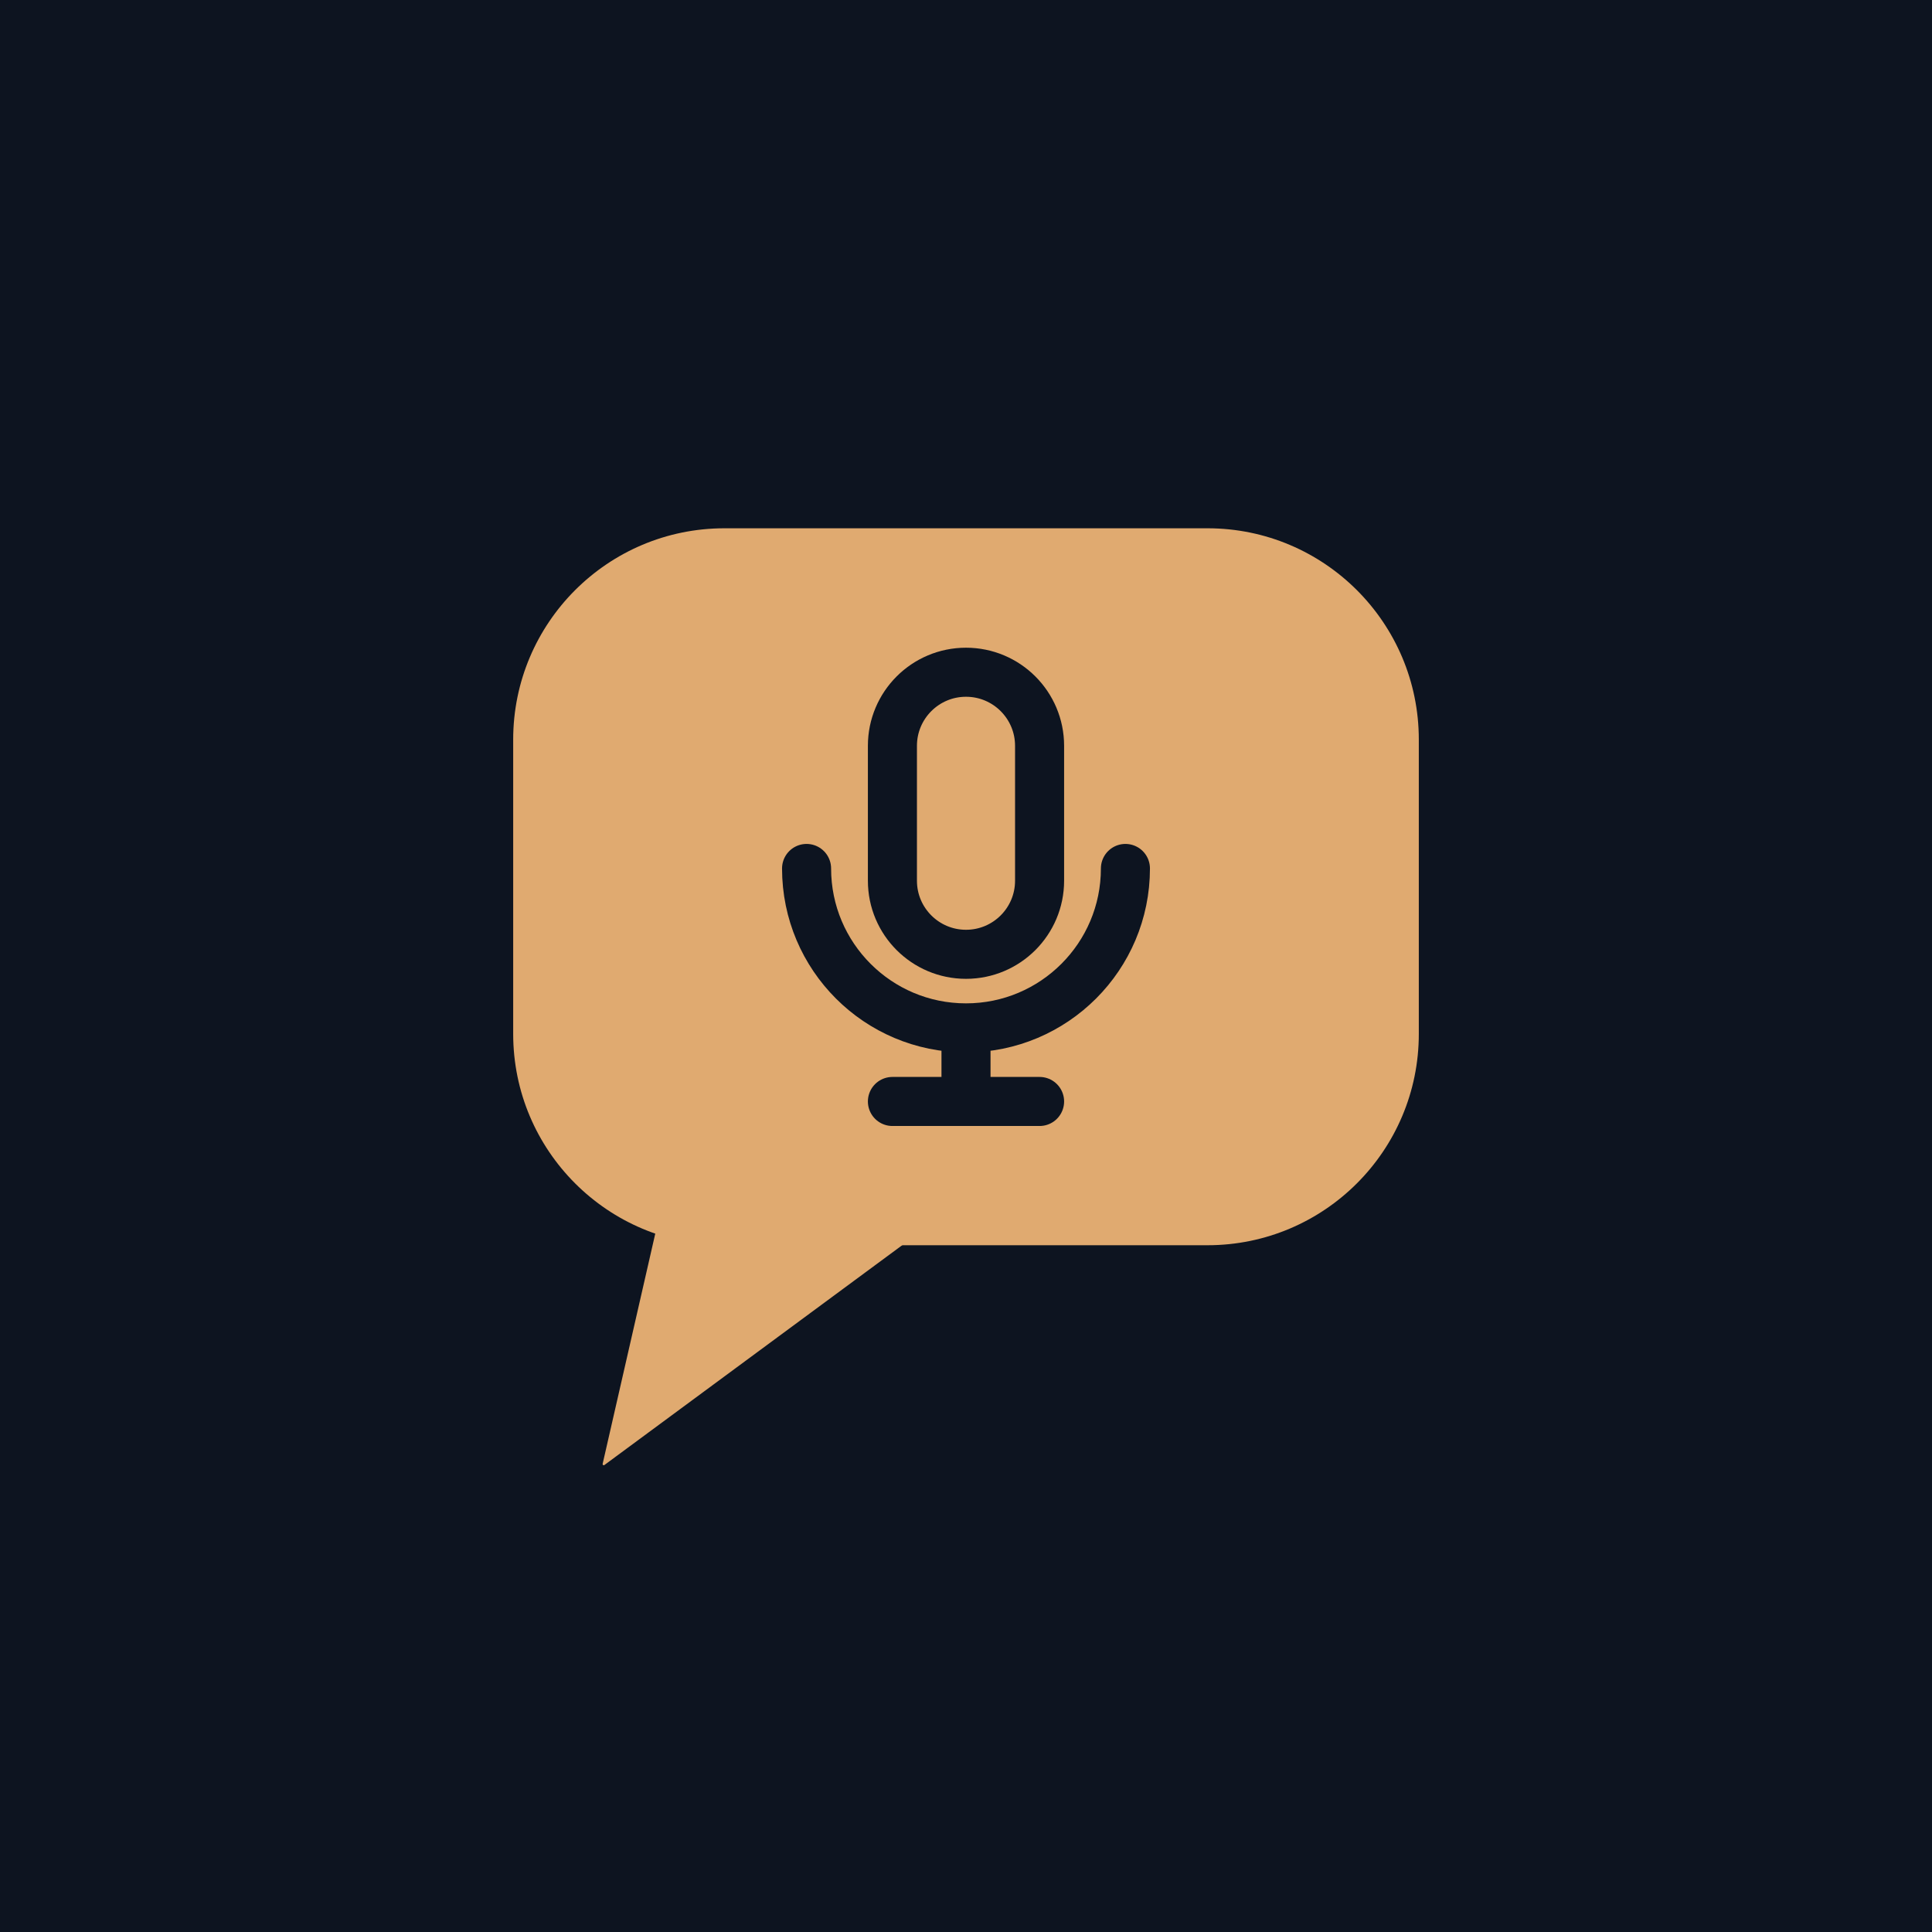
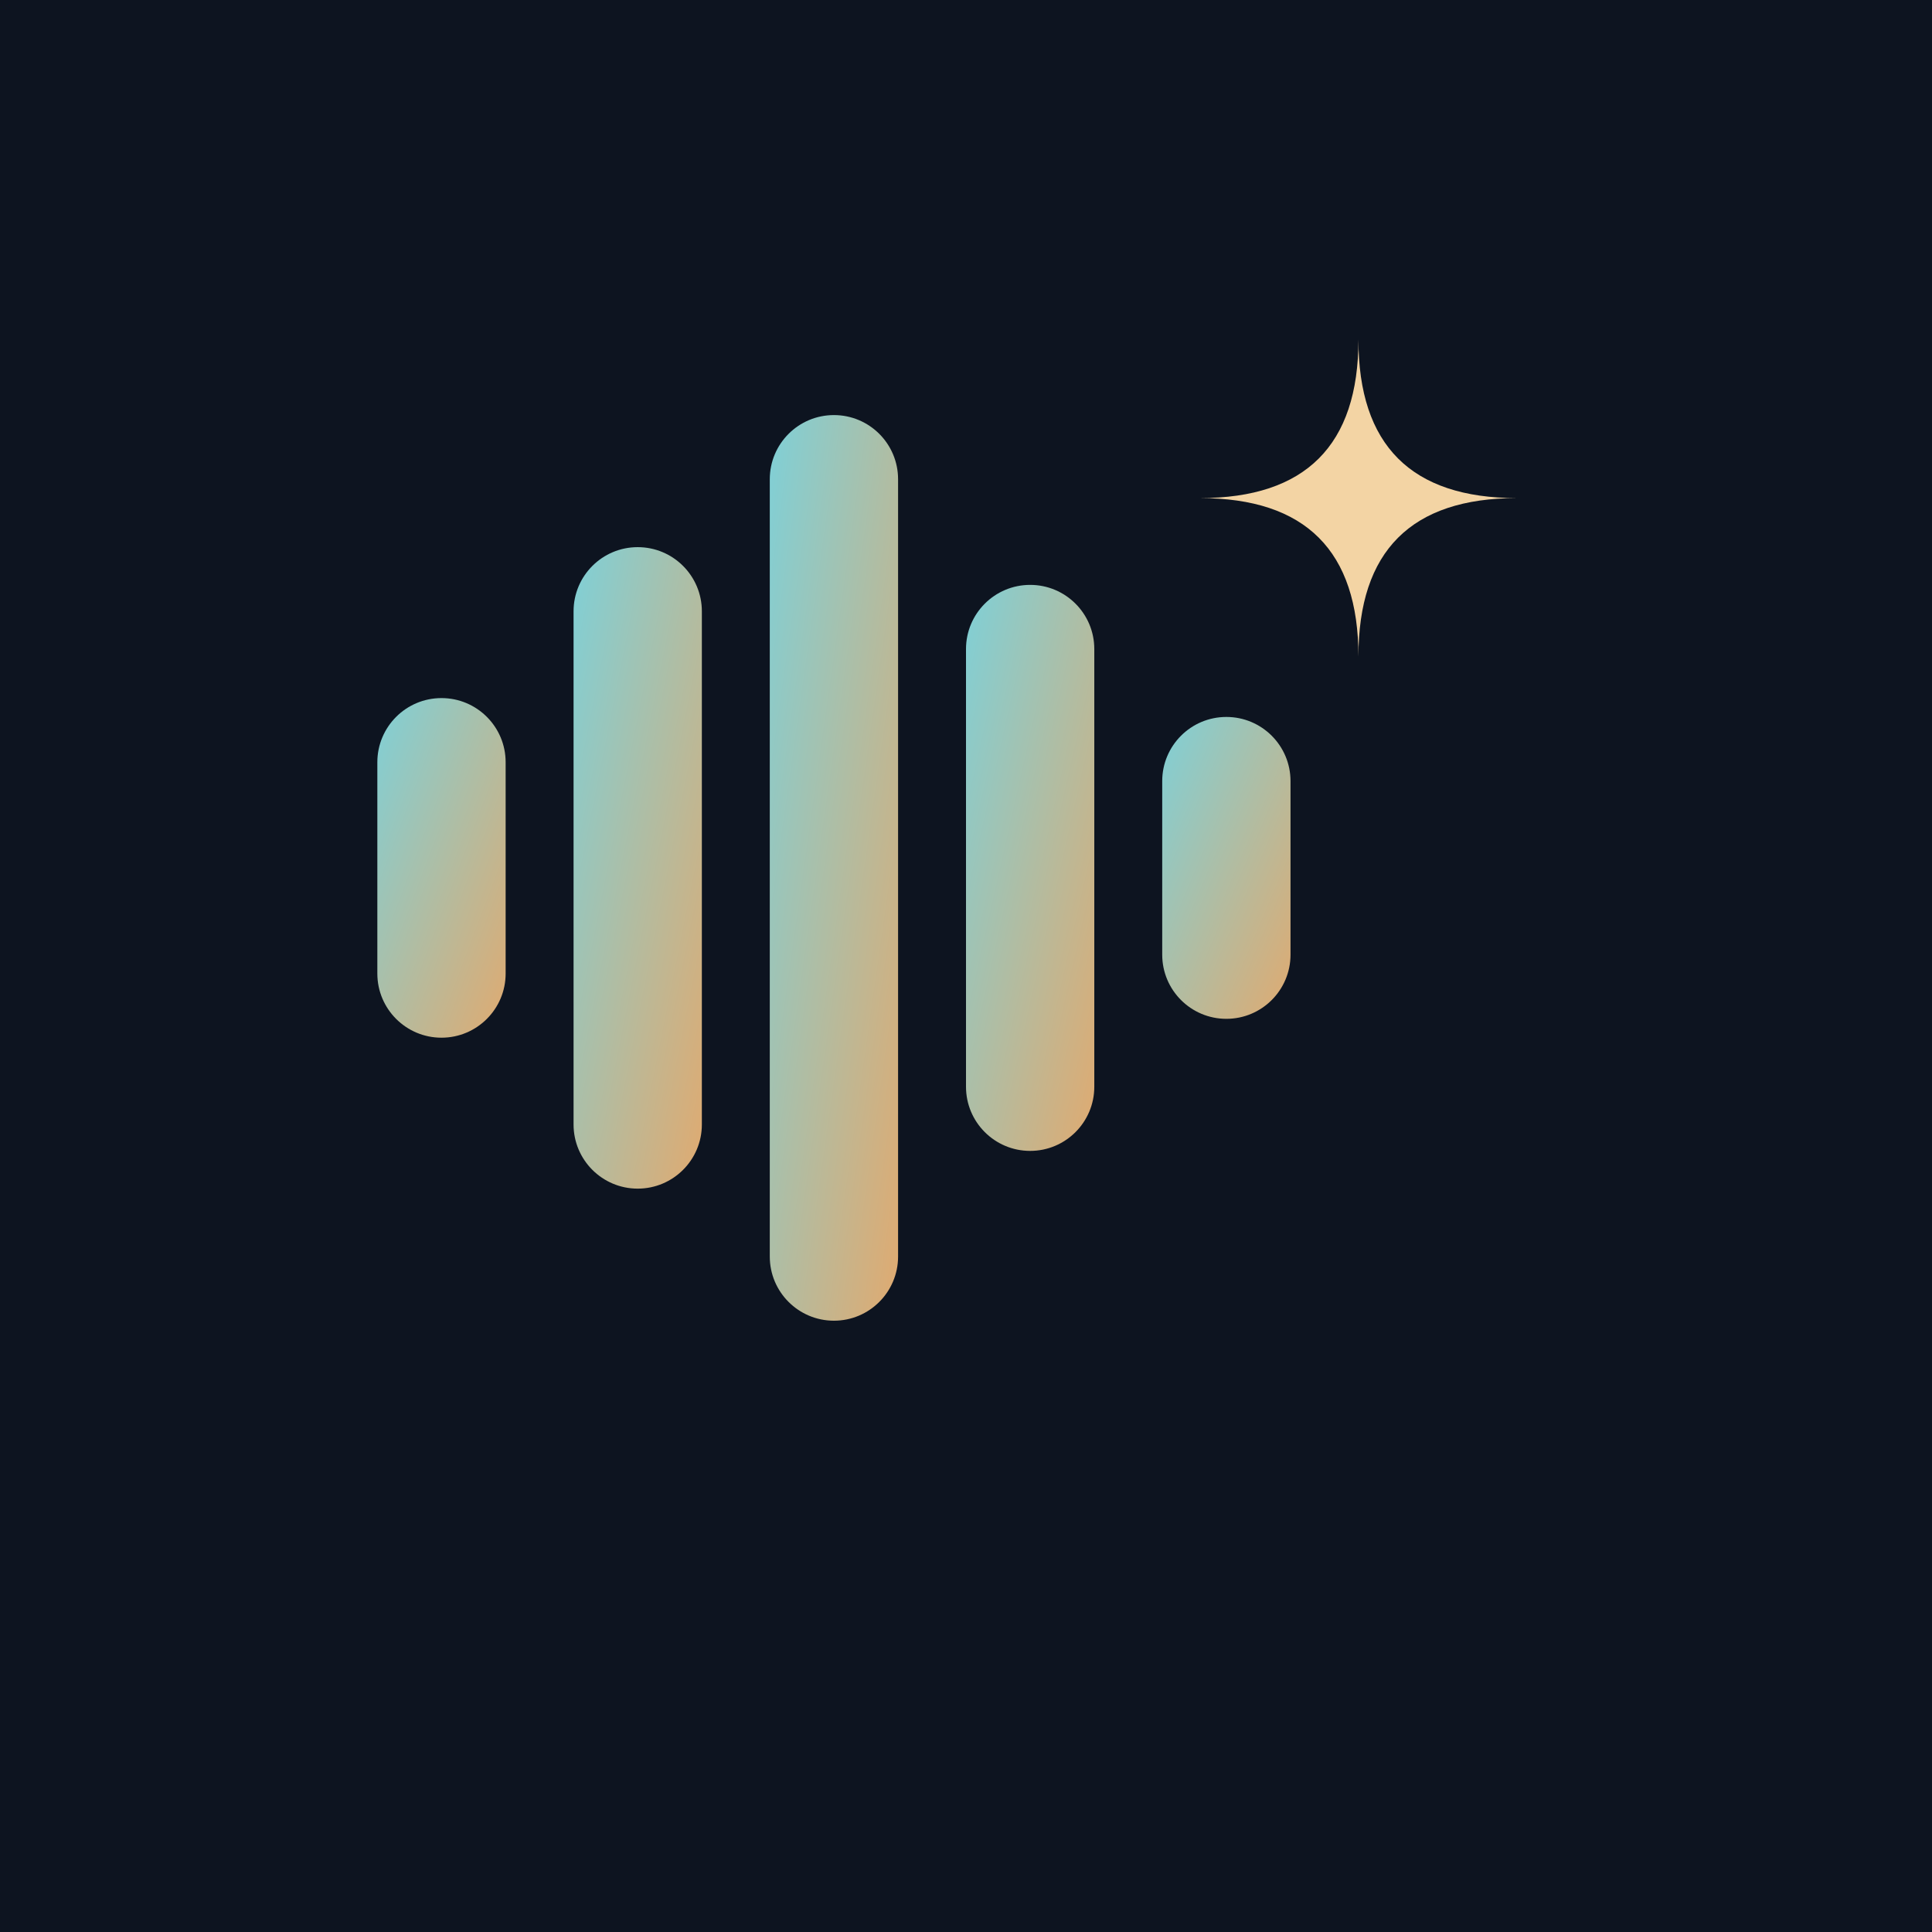
<svg xmlns="http://www.w3.org/2000/svg" viewBox="0 0 512 512">
+   <defs>
+     <linearGradient id="g" x1="0" y1="0" x2="1" y2="1">
+       <stop offset="0" stop-color="#7fd0d7" />
+       <stop offset="1" stop-color="#e0aa70" />
+     </linearGradient>
+   </defs>
  <rect width="512" height="512" fill="#0d1420" />
-   <rect x="136" y="140" width="240" height="190" rx="56" fill="#e0aa70" />
-   <polygon points="176,318 160,388 244,326" fill="#e0aa70" stroke="#e0aa70" stroke-width="0.6" stroke-linejoin="round" />
-   <path transform="translate(178 155.4) scale(6.5)" d="M12 3.5a3 3 0 0 0-3 3V12a3 3 0 0 0 6 0V6.5a3 3 0 0 0-3-3zM5.5 11.5a6.5 6.5 0 0 0 13 0M12 18v3M9 21h6" fill="none" stroke="#0d1420" stroke-width="2" stroke-linecap="round" stroke-linejoin="round" />
+   <g fill="url(#g)">
+     <rect x="100" y="185" width="34" height="90" rx="17" />
+     <rect x="152" y="145" width="34" height="170" rx="17" />
+     <rect x="204" y="110" width="34" height="240" rx="17" />
+     <rect x="256" y="155" width="34" height="150" rx="17" />
+     <rect x="308" y="190" width="34" height="80" rx="17" />
+   </g>
+   <path d="M360 90Q360 132 402 132Q360 132 360 174Q360 132 318 132Q360 132 360 90Z" fill="#f3d4a4" />
</svg>
